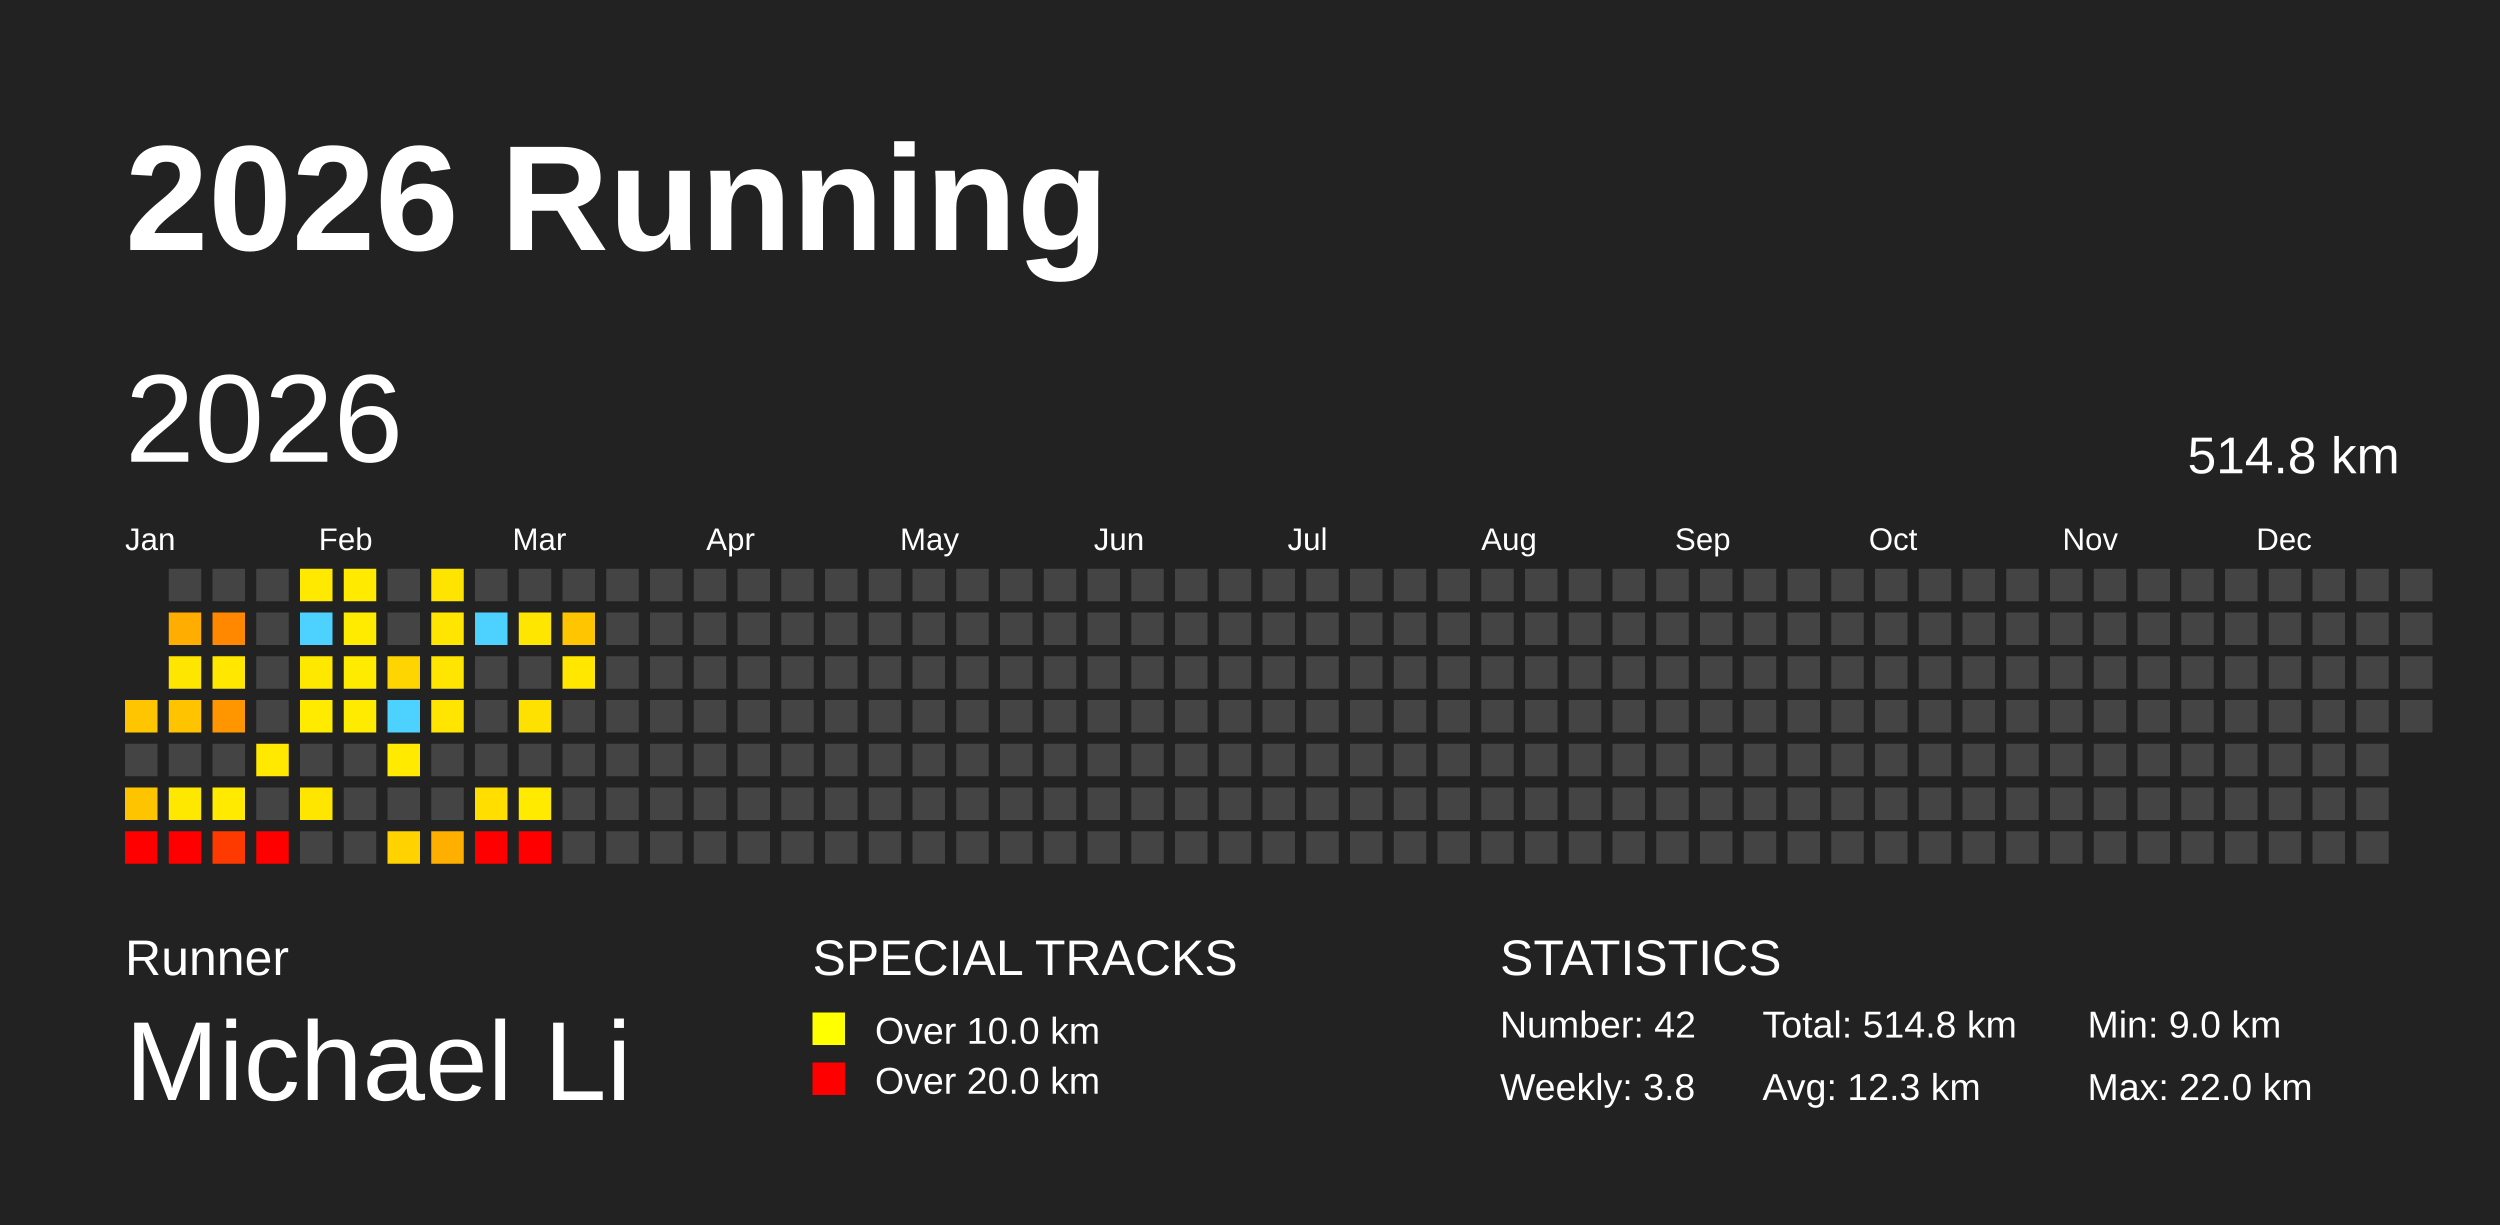
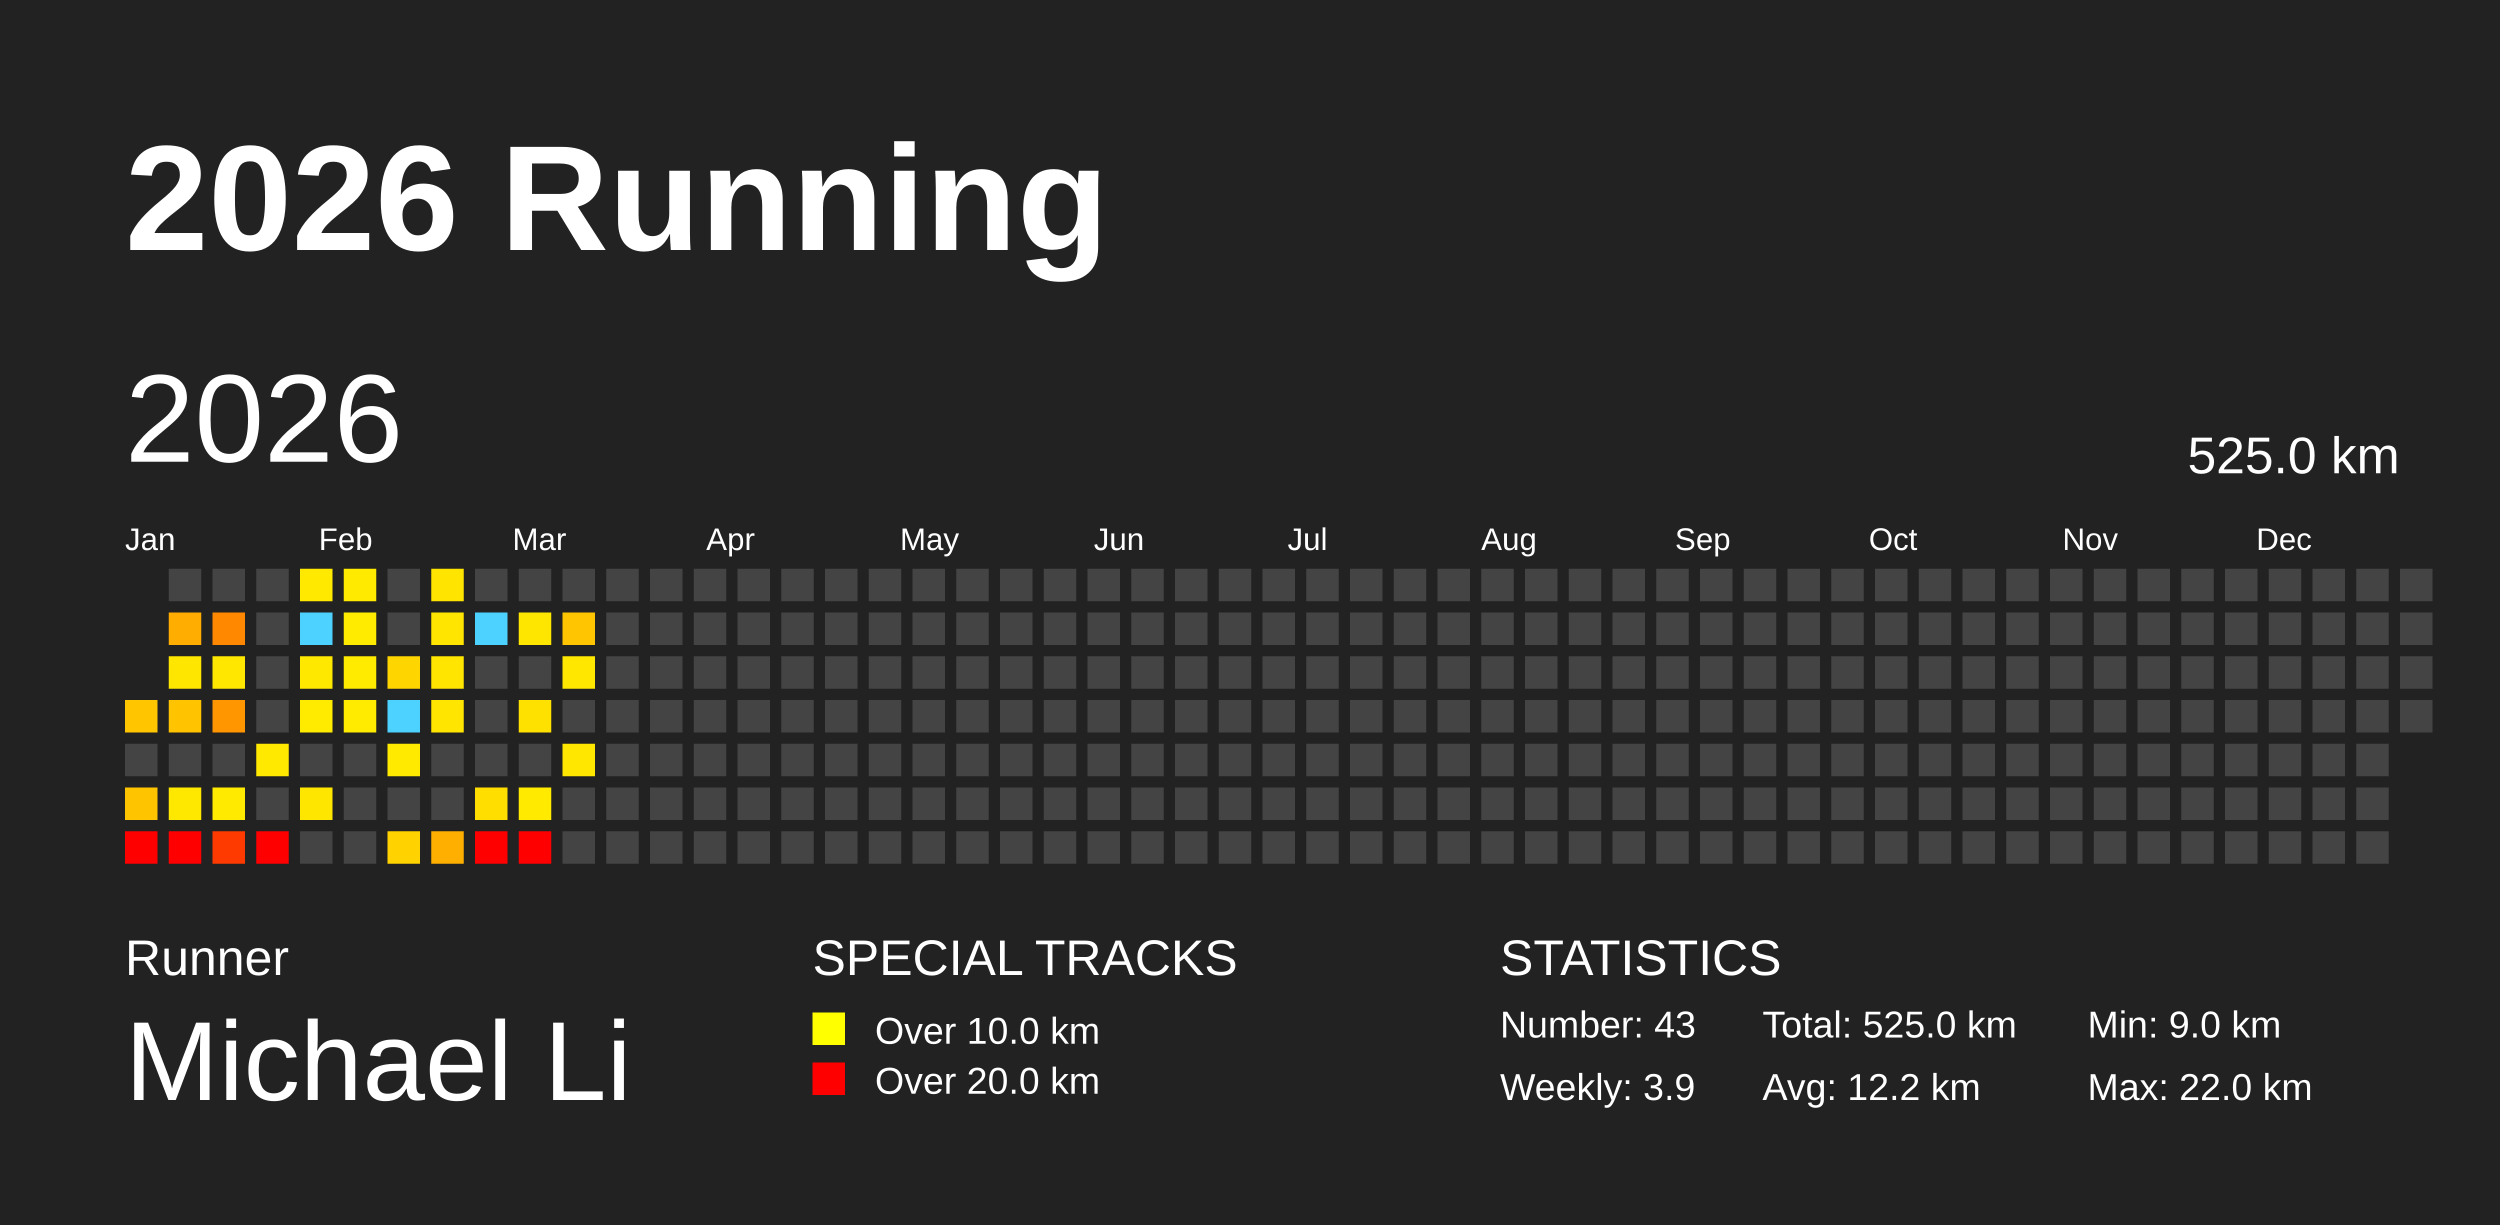
<svg xmlns="http://www.w3.org/2000/svg" baseProfile="full" height="98mm" version="1.1" viewBox="0,0,200,98" width="200mm">
  <defs />
  <rect fill="#222222" height="98" width="200" x="0" y="0" />
  <text fill="#FFFFFF" style="font-size:12px; font-family:Arial; font-weight:bold;" x="10" y="20">2026 Running</text>
  <text fill="#FFFFFF" style="font-size:4px; font-family:Arial" x="10" y="78">Runner</text>
  <text fill="#FFFFFF" style="font-size:9px; font-family:Arial" x="10" y="88">Michael Li</text>
  <text fill="#FFFFFF" style="font-size:4px; font-family:Arial" x="65" y="78">SPECIAL TRACKS</text>
  <rect fill="yellow" height="2.6" width="2.6" x="65" y="81" />
  <text fill="#FFFFFF" style="font-size:3px; font-family:Arial" x="70" y="83.5">Over 10.0 km</text>
  <rect fill="red" height="2.6" width="2.6" x="65" y="85" />
  <text fill="#FFFFFF" style="font-size:3px; font-family:Arial" x="70" y="87.5">Over 20.0 km</text>
  <text fill="#FFFFFF" style="font-size:4px; font-family:Arial" x="120" y="78">STATISTICS</text>
-   <text fill="#FFFFFF" style="font-size:3px; font-family:Arial" x="120" y="83">Number: 42</text>
-   <text fill="#FFFFFF" style="font-size:3px; font-family:Arial" x="120" y="88">Weekly: 3.8</text>
-   <text fill="#FFFFFF" style="font-size:3px; font-family:Arial" x="141" y="83">Total: 514.8 km</text>
-   <text fill="#FFFFFF" style="font-size:3px; font-family:Arial" x="141" y="88">Avg: 12.3 km</text>
+   <text fill="#FFFFFF" style="font-size:3px; font-family:Arial" x="120" y="83">Number: 43</text>
+   <text fill="#FFFFFF" style="font-size:3px; font-family:Arial" x="120" y="88">Weekly: 3.9</text>
+   <text fill="#FFFFFF" style="font-size:3px; font-family:Arial" x="141" y="83">Total: 525.0 km</text>
+   <text fill="#FFFFFF" style="font-size:3px; font-family:Arial" x="141" y="88">Avg: 12.2 km</text>
  <text fill="#FFFFFF" style="font-size:3px; font-family:Arial" x="167" y="83">Min: 9.0 km</text>
  <text fill="#FFFFFF" style="font-size:3px; font-family:Arial" x="167" y="88">Max: 22.0 km</text>
  <text dominant-baseline="hanging" fill="#FFFFFF" style="font-size:10.0px; font-family:Arial;" x="10" y="30">2026</text>
-   <text dominant-baseline="hanging" fill="#FFFFFF" style="font-size:4.125px; font-family:Arial;" x="175" y="35">514.8 km</text>
+   <text dominant-baseline="hanging" fill="#FFFFFF" style="font-size:4.125px; font-family:Arial;" x="175" y="35">525.0 km</text>
  <text fill="#FFFFFF" style="font-size:2.5px; font-family:Arial" x="10.0" y="44">Jan</text>
  <text fill="#FFFFFF" style="font-size:2.5px; font-family:Arial" x="25.5" y="44">Feb</text>
  <text fill="#FFFFFF" style="font-size:2.5px; font-family:Arial" x="41.0" y="44">Mar</text>
  <text fill="#FFFFFF" style="font-size:2.5px; font-family:Arial" x="56.5" y="44">Apr</text>
  <text fill="#FFFFFF" style="font-size:2.5px; font-family:Arial" x="72.0" y="44">May</text>
  <text fill="#FFFFFF" style="font-size:2.5px; font-family:Arial" x="87.5" y="44">Jun</text>
  <text fill="#FFFFFF" style="font-size:2.5px; font-family:Arial" x="103.0" y="44">Jul</text>
  <text fill="#FFFFFF" style="font-size:2.5px; font-family:Arial" x="118.5" y="44">Aug</text>
  <text fill="#FFFFFF" style="font-size:2.5px; font-family:Arial" x="134.0" y="44">Sep</text>
  <text fill="#FFFFFF" style="font-size:2.5px; font-family:Arial" x="149.5" y="44">Oct</text>
  <text fill="#FFFFFF" style="font-size:2.5px; font-family:Arial" x="165.0" y="44">Nov</text>
  <text fill="#FFFFFF" style="font-size:2.5px; font-family:Arial" x="180.5" y="44">Dec</text>
  <rect fill="#ffc600" height="2.6" width="2.6" x="10.0" y="56.0" />
  <rect fill="#444444" height="2.6" width="2.6" x="10.0" y="59.5" />
  <rect fill="#ffc400" height="2.6" width="2.6" x="10.0" y="63.0" />
  <rect fill="red" height="2.6" width="2.6" x="10.0" y="66.5" />
  <rect fill="#444444" height="2.6" width="2.6" x="13.5" y="45.5" />
  <rect fill="#ffad00" height="2.6" width="2.6" x="13.5" y="49.0" />
  <rect fill="#ffe600" height="2.6" width="2.6" x="13.5" y="52.5" />
  <rect fill="#ffc300" height="2.6" width="2.6" x="13.5" y="56.0" />
  <rect fill="#444444" height="2.6" width="2.6" x="13.5" y="59.5" />
  <rect fill="#ffe800" height="2.6" width="2.6" x="13.5" y="63.0" />
  <rect fill="red" height="2.6" width="2.6" x="13.5" y="66.5" />
  <rect fill="#444444" height="2.6" width="2.6" x="17.0" y="45.5" />
  <rect fill="#ff8800" height="2.6" width="2.6" x="17.0" y="49.0" />
  <rect fill="#ffe700" height="2.6" width="2.6" x="17.0" y="52.5" />
  <rect fill="#ff9600" height="2.6" width="2.6" x="17.0" y="56.0" />
  <rect fill="#444444" height="2.6" width="2.6" x="17.0" y="59.5" />
  <rect fill="#ffea00" height="2.6" width="2.6" x="17.0" y="63.0" />
  <rect fill="#ff3a00" height="2.6" width="2.6" x="17.0" y="66.5" />
  <rect fill="#444444" height="2.6" width="2.6" x="20.5" y="45.5" />
  <rect fill="#444444" height="2.6" width="2.6" x="20.5" y="49.0" />
  <rect fill="#444444" height="2.6" width="2.6" x="20.5" y="52.5" />
  <rect fill="#444444" height="2.6" width="2.6" x="20.5" y="56.0" />
  <rect fill="#ffe900" height="2.6" width="2.6" x="20.5" y="59.5" />
  <rect fill="#444444" height="2.6" width="2.6" x="20.5" y="63.0" />
  <rect fill="red" height="2.6" width="2.6" x="20.5" y="66.5" />
  <rect fill="#ffe900" height="2.6" width="2.6" x="24.0" y="45.5" />
  <rect fill="#4dd2ff" height="2.6" width="2.6" x="24.0" y="49.0" />
  <rect fill="#ffe800" height="2.6" width="2.6" x="24.0" y="52.5" />
  <rect fill="#ffeb00" height="2.6" width="2.6" x="24.0" y="56.0" />
  <rect fill="#444444" height="2.6" width="2.6" x="24.0" y="59.5" />
  <rect fill="#ffe600" height="2.6" width="2.6" x="24.0" y="63.0" />
  <rect fill="#444444" height="2.6" width="2.6" x="24.0" y="66.5" />
  <rect fill="#ffea00" height="2.6" width="2.6" x="27.5" y="45.5" />
  <rect fill="#ffeb00" height="2.6" width="2.6" x="27.5" y="49.0" />
  <rect fill="#ffeb00" height="2.6" width="2.6" x="27.5" y="52.5" />
  <rect fill="#ffeb00" height="2.6" width="2.6" x="27.5" y="56.0" />
  <rect fill="#444444" height="2.6" width="2.6" x="27.5" y="59.5" />
  <rect fill="#444444" height="2.6" width="2.6" x="27.5" y="63.0" />
  <rect fill="#444444" height="2.6" width="2.6" x="27.5" y="66.5" />
  <rect fill="#444444" height="2.6" width="2.6" x="31.0" y="45.5" />
  <rect fill="#444444" height="2.6" width="2.6" x="31.0" y="49.0" />
  <rect fill="#ffd500" height="2.6" width="2.6" x="31.0" y="52.5" />
  <rect fill="#4dd2ff" height="2.6" width="2.6" x="31.0" y="56.0" />
  <rect fill="#ffea00" height="2.6" width="2.6" x="31.0" y="59.5" />
  <rect fill="#444444" height="2.6" width="2.6" x="31.0" y="63.0" />
  <rect fill="#ffd200" height="2.6" width="2.6" x="31.0" y="66.5" />
  <rect fill="#ffe400" height="2.6" width="2.6" x="34.5" y="45.5" />
  <rect fill="#ffe500" height="2.6" width="2.6" x="34.5" y="49.0" />
  <rect fill="#ffe500" height="2.6" width="2.6" x="34.5" y="52.5" />
  <rect fill="#ffe500" height="2.6" width="2.6" x="34.5" y="56.0" />
  <rect fill="#444444" height="2.6" width="2.6" x="34.5" y="59.5" />
  <rect fill="#444444" height="2.6" width="2.6" x="34.5" y="63.0" />
  <rect fill="#ffaf00" height="2.6" width="2.6" x="34.5" y="66.5" />
  <rect fill="#444444" height="2.6" width="2.6" x="38.0" y="45.5" />
  <rect fill="#4dd2ff" height="2.6" width="2.6" x="38.0" y="49.0" />
  <rect fill="#444444" height="2.6" width="2.6" x="38.0" y="52.5" />
  <rect fill="#444444" height="2.6" width="2.6" x="38.0" y="56.0" />
  <rect fill="#444444" height="2.6" width="2.6" x="38.0" y="59.5" />
  <rect fill="#ffde00" height="2.6" width="2.6" x="38.0" y="63.0" />
  <rect fill="red" height="2.6" width="2.6" x="38.0" y="66.5" />
  <rect fill="#444444" height="2.6" width="2.6" x="41.5" y="45.5" />
  <rect fill="#ffe600" height="2.6" width="2.6" x="41.5" y="49.0" />
  <rect fill="#444444" height="2.6" width="2.6" x="41.5" y="52.5" />
  <rect fill="#ffe100" height="2.6" width="2.6" x="41.5" y="56.0" />
  <rect fill="#444444" height="2.6" width="2.6" x="41.5" y="59.5" />
  <rect fill="#ffea00" height="2.6" width="2.6" x="41.5" y="63.0" />
  <rect fill="red" height="2.6" width="2.6" x="41.5" y="66.5" />
  <rect fill="#444444" height="2.6" width="2.6" x="45.0" y="45.5" />
  <rect fill="#ffc500" height="2.6" width="2.6" x="45.0" y="49.0" />
  <rect fill="#ffe700" height="2.6" width="2.6" x="45.0" y="52.5" />
  <rect fill="#444444" height="2.6" width="2.6" x="45.0" y="56.0" />
-   <rect fill="#444444" height="2.6" width="2.6" x="45.0" y="59.5" />
+   <rect fill="#ffe700" height="2.6" width="2.6" x="45.0" y="59.5" />
  <rect fill="#444444" height="2.6" width="2.6" x="45.0" y="63.0" />
  <rect fill="#444444" height="2.6" width="2.6" x="45.0" y="66.5" />
  <rect fill="#444444" height="2.6" width="2.6" x="48.5" y="45.5" />
  <rect fill="#444444" height="2.6" width="2.6" x="48.5" y="49.0" />
  <rect fill="#444444" height="2.6" width="2.6" x="48.5" y="52.5" />
  <rect fill="#444444" height="2.6" width="2.6" x="48.5" y="56.0" />
  <rect fill="#444444" height="2.6" width="2.6" x="48.5" y="59.5" />
  <rect fill="#444444" height="2.6" width="2.6" x="48.5" y="63.0" />
  <rect fill="#444444" height="2.6" width="2.6" x="48.5" y="66.5" />
  <rect fill="#444444" height="2.6" width="2.6" x="52.0" y="45.5" />
  <rect fill="#444444" height="2.6" width="2.6" x="52.0" y="49.0" />
  <rect fill="#444444" height="2.6" width="2.6" x="52.0" y="52.5" />
  <rect fill="#444444" height="2.6" width="2.6" x="52.0" y="56.0" />
  <rect fill="#444444" height="2.6" width="2.6" x="52.0" y="59.5" />
  <rect fill="#444444" height="2.6" width="2.6" x="52.0" y="63.0" />
  <rect fill="#444444" height="2.6" width="2.6" x="52.0" y="66.5" />
  <rect fill="#444444" height="2.6" width="2.6" x="55.5" y="45.5" />
  <rect fill="#444444" height="2.6" width="2.6" x="55.5" y="49.0" />
  <rect fill="#444444" height="2.6" width="2.6" x="55.5" y="52.5" />
  <rect fill="#444444" height="2.6" width="2.6" x="55.5" y="56.0" />
  <rect fill="#444444" height="2.6" width="2.6" x="55.5" y="59.5" />
  <rect fill="#444444" height="2.6" width="2.6" x="55.5" y="63.0" />
  <rect fill="#444444" height="2.6" width="2.6" x="55.5" y="66.5" />
  <rect fill="#444444" height="2.6" width="2.6" x="59.0" y="45.5" />
  <rect fill="#444444" height="2.6" width="2.6" x="59.0" y="49.0" />
  <rect fill="#444444" height="2.6" width="2.6" x="59.0" y="52.5" />
  <rect fill="#444444" height="2.6" width="2.6" x="59.0" y="56.0" />
  <rect fill="#444444" height="2.6" width="2.6" x="59.0" y="59.5" />
  <rect fill="#444444" height="2.6" width="2.6" x="59.0" y="63.0" />
  <rect fill="#444444" height="2.6" width="2.6" x="59.0" y="66.5" />
  <rect fill="#444444" height="2.6" width="2.6" x="62.5" y="45.5" />
  <rect fill="#444444" height="2.6" width="2.6" x="62.5" y="49.0" />
  <rect fill="#444444" height="2.6" width="2.6" x="62.5" y="52.5" />
  <rect fill="#444444" height="2.6" width="2.6" x="62.5" y="56.0" />
  <rect fill="#444444" height="2.6" width="2.6" x="62.5" y="59.5" />
  <rect fill="#444444" height="2.6" width="2.6" x="62.5" y="63.0" />
  <rect fill="#444444" height="2.6" width="2.6" x="62.5" y="66.5" />
  <rect fill="#444444" height="2.6" width="2.6" x="66.0" y="45.5" />
  <rect fill="#444444" height="2.6" width="2.6" x="66.0" y="49.0" />
  <rect fill="#444444" height="2.6" width="2.6" x="66.0" y="52.5" />
  <rect fill="#444444" height="2.6" width="2.6" x="66.0" y="56.0" />
  <rect fill="#444444" height="2.6" width="2.6" x="66.0" y="59.5" />
  <rect fill="#444444" height="2.6" width="2.6" x="66.0" y="63.0" />
  <rect fill="#444444" height="2.6" width="2.6" x="66.0" y="66.5" />
  <rect fill="#444444" height="2.6" width="2.6" x="69.5" y="45.5" />
  <rect fill="#444444" height="2.6" width="2.6" x="69.5" y="49.0" />
  <rect fill="#444444" height="2.6" width="2.6" x="69.5" y="52.5" />
  <rect fill="#444444" height="2.6" width="2.6" x="69.5" y="56.0" />
  <rect fill="#444444" height="2.6" width="2.6" x="69.5" y="59.5" />
  <rect fill="#444444" height="2.6" width="2.6" x="69.5" y="63.0" />
  <rect fill="#444444" height="2.6" width="2.6" x="69.5" y="66.5" />
  <rect fill="#444444" height="2.6" width="2.6" x="73.0" y="45.5" />
  <rect fill="#444444" height="2.6" width="2.6" x="73.0" y="49.0" />
  <rect fill="#444444" height="2.6" width="2.6" x="73.0" y="52.5" />
  <rect fill="#444444" height="2.6" width="2.6" x="73.0" y="56.0" />
  <rect fill="#444444" height="2.6" width="2.6" x="73.0" y="59.5" />
  <rect fill="#444444" height="2.6" width="2.6" x="73.0" y="63.0" />
  <rect fill="#444444" height="2.6" width="2.6" x="73.0" y="66.5" />
  <rect fill="#444444" height="2.6" width="2.6" x="76.5" y="45.5" />
  <rect fill="#444444" height="2.6" width="2.6" x="76.5" y="49.0" />
  <rect fill="#444444" height="2.6" width="2.6" x="76.5" y="52.5" />
  <rect fill="#444444" height="2.6" width="2.6" x="76.5" y="56.0" />
  <rect fill="#444444" height="2.6" width="2.6" x="76.5" y="59.5" />
  <rect fill="#444444" height="2.6" width="2.6" x="76.5" y="63.0" />
  <rect fill="#444444" height="2.6" width="2.6" x="76.5" y="66.5" />
  <rect fill="#444444" height="2.6" width="2.6" x="80.0" y="45.5" />
  <rect fill="#444444" height="2.6" width="2.6" x="80.0" y="49.0" />
  <rect fill="#444444" height="2.6" width="2.6" x="80.0" y="52.5" />
  <rect fill="#444444" height="2.6" width="2.6" x="80.0" y="56.0" />
  <rect fill="#444444" height="2.6" width="2.6" x="80.0" y="59.5" />
  <rect fill="#444444" height="2.6" width="2.6" x="80.0" y="63.0" />
  <rect fill="#444444" height="2.6" width="2.6" x="80.0" y="66.5" />
  <rect fill="#444444" height="2.6" width="2.6" x="83.5" y="45.5" />
  <rect fill="#444444" height="2.6" width="2.6" x="83.5" y="49.0" />
  <rect fill="#444444" height="2.6" width="2.6" x="83.5" y="52.5" />
  <rect fill="#444444" height="2.6" width="2.6" x="83.5" y="56.0" />
  <rect fill="#444444" height="2.6" width="2.6" x="83.5" y="59.5" />
  <rect fill="#444444" height="2.6" width="2.6" x="83.5" y="63.0" />
  <rect fill="#444444" height="2.6" width="2.6" x="83.5" y="66.5" />
  <rect fill="#444444" height="2.6" width="2.6" x="87.0" y="45.5" />
  <rect fill="#444444" height="2.6" width="2.6" x="87.0" y="49.0" />
  <rect fill="#444444" height="2.6" width="2.6" x="87.0" y="52.5" />
  <rect fill="#444444" height="2.6" width="2.6" x="87.0" y="56.0" />
  <rect fill="#444444" height="2.6" width="2.6" x="87.0" y="59.5" />
  <rect fill="#444444" height="2.6" width="2.6" x="87.0" y="63.0" />
  <rect fill="#444444" height="2.6" width="2.6" x="87.0" y="66.5" />
  <rect fill="#444444" height="2.6" width="2.6" x="90.5" y="45.5" />
  <rect fill="#444444" height="2.6" width="2.6" x="90.5" y="49.0" />
  <rect fill="#444444" height="2.6" width="2.6" x="90.5" y="52.5" />
  <rect fill="#444444" height="2.6" width="2.6" x="90.5" y="56.0" />
  <rect fill="#444444" height="2.6" width="2.6" x="90.5" y="59.5" />
  <rect fill="#444444" height="2.6" width="2.6" x="90.5" y="63.0" />
  <rect fill="#444444" height="2.6" width="2.6" x="90.5" y="66.5" />
  <rect fill="#444444" height="2.6" width="2.6" x="94.0" y="45.5" />
  <rect fill="#444444" height="2.6" width="2.6" x="94.0" y="49.0" />
  <rect fill="#444444" height="2.6" width="2.6" x="94.0" y="52.5" />
  <rect fill="#444444" height="2.6" width="2.6" x="94.0" y="56.0" />
  <rect fill="#444444" height="2.6" width="2.6" x="94.0" y="59.5" />
  <rect fill="#444444" height="2.6" width="2.6" x="94.0" y="63.0" />
  <rect fill="#444444" height="2.6" width="2.6" x="94.0" y="66.5" />
  <rect fill="#444444" height="2.6" width="2.6" x="97.5" y="45.5" />
  <rect fill="#444444" height="2.6" width="2.6" x="97.5" y="49.0" />
  <rect fill="#444444" height="2.6" width="2.6" x="97.5" y="52.5" />
  <rect fill="#444444" height="2.6" width="2.6" x="97.5" y="56.0" />
  <rect fill="#444444" height="2.6" width="2.6" x="97.5" y="59.5" />
  <rect fill="#444444" height="2.6" width="2.6" x="97.5" y="63.0" />
  <rect fill="#444444" height="2.6" width="2.6" x="97.5" y="66.5" />
  <rect fill="#444444" height="2.6" width="2.6" x="101.0" y="45.5" />
  <rect fill="#444444" height="2.6" width="2.6" x="101.0" y="49.0" />
  <rect fill="#444444" height="2.6" width="2.6" x="101.0" y="52.5" />
  <rect fill="#444444" height="2.6" width="2.6" x="101.0" y="56.0" />
  <rect fill="#444444" height="2.6" width="2.6" x="101.0" y="59.5" />
  <rect fill="#444444" height="2.6" width="2.6" x="101.0" y="63.0" />
  <rect fill="#444444" height="2.6" width="2.6" x="101.0" y="66.5" />
  <rect fill="#444444" height="2.6" width="2.6" x="104.5" y="45.5" />
  <rect fill="#444444" height="2.6" width="2.6" x="104.5" y="49.0" />
  <rect fill="#444444" height="2.6" width="2.6" x="104.5" y="52.5" />
  <rect fill="#444444" height="2.6" width="2.6" x="104.5" y="56.0" />
  <rect fill="#444444" height="2.6" width="2.6" x="104.5" y="59.5" />
  <rect fill="#444444" height="2.6" width="2.6" x="104.5" y="63.0" />
  <rect fill="#444444" height="2.6" width="2.6" x="104.5" y="66.5" />
  <rect fill="#444444" height="2.6" width="2.6" x="108.0" y="45.5" />
  <rect fill="#444444" height="2.6" width="2.6" x="108.0" y="49.0" />
  <rect fill="#444444" height="2.6" width="2.6" x="108.0" y="52.5" />
  <rect fill="#444444" height="2.6" width="2.6" x="108.0" y="56.0" />
  <rect fill="#444444" height="2.6" width="2.6" x="108.0" y="59.5" />
  <rect fill="#444444" height="2.6" width="2.6" x="108.0" y="63.0" />
  <rect fill="#444444" height="2.6" width="2.6" x="108.0" y="66.5" />
  <rect fill="#444444" height="2.6" width="2.6" x="111.5" y="45.5" />
  <rect fill="#444444" height="2.6" width="2.6" x="111.5" y="49.0" />
  <rect fill="#444444" height="2.6" width="2.6" x="111.5" y="52.5" />
  <rect fill="#444444" height="2.6" width="2.6" x="111.5" y="56.0" />
  <rect fill="#444444" height="2.6" width="2.6" x="111.5" y="59.5" />
  <rect fill="#444444" height="2.6" width="2.6" x="111.5" y="63.0" />
  <rect fill="#444444" height="2.6" width="2.6" x="111.5" y="66.5" />
  <rect fill="#444444" height="2.6" width="2.6" x="115.0" y="45.5" />
  <rect fill="#444444" height="2.6" width="2.6" x="115.0" y="49.0" />
  <rect fill="#444444" height="2.6" width="2.6" x="115.0" y="52.5" />
  <rect fill="#444444" height="2.6" width="2.6" x="115.0" y="56.0" />
  <rect fill="#444444" height="2.6" width="2.6" x="115.0" y="59.5" />
  <rect fill="#444444" height="2.6" width="2.6" x="115.0" y="63.0" />
  <rect fill="#444444" height="2.6" width="2.6" x="115.0" y="66.5" />
  <rect fill="#444444" height="2.6" width="2.6" x="118.5" y="45.5" />
  <rect fill="#444444" height="2.6" width="2.6" x="118.5" y="49.0" />
  <rect fill="#444444" height="2.6" width="2.6" x="118.5" y="52.5" />
  <rect fill="#444444" height="2.6" width="2.6" x="118.5" y="56.0" />
  <rect fill="#444444" height="2.6" width="2.6" x="118.5" y="59.5" />
  <rect fill="#444444" height="2.6" width="2.6" x="118.5" y="63.0" />
  <rect fill="#444444" height="2.6" width="2.6" x="118.5" y="66.5" />
  <rect fill="#444444" height="2.6" width="2.6" x="122.0" y="45.5" />
  <rect fill="#444444" height="2.6" width="2.6" x="122.0" y="49.0" />
  <rect fill="#444444" height="2.6" width="2.6" x="122.0" y="52.5" />
  <rect fill="#444444" height="2.6" width="2.6" x="122.0" y="56.0" />
  <rect fill="#444444" height="2.6" width="2.6" x="122.0" y="59.5" />
  <rect fill="#444444" height="2.6" width="2.6" x="122.0" y="63.0" />
  <rect fill="#444444" height="2.6" width="2.6" x="122.0" y="66.5" />
  <rect fill="#444444" height="2.6" width="2.6" x="125.5" y="45.5" />
  <rect fill="#444444" height="2.6" width="2.6" x="125.5" y="49.0" />
  <rect fill="#444444" height="2.6" width="2.6" x="125.5" y="52.5" />
  <rect fill="#444444" height="2.6" width="2.6" x="125.5" y="56.0" />
  <rect fill="#444444" height="2.6" width="2.6" x="125.5" y="59.5" />
  <rect fill="#444444" height="2.6" width="2.6" x="125.5" y="63.0" />
  <rect fill="#444444" height="2.6" width="2.6" x="125.5" y="66.5" />
  <rect fill="#444444" height="2.6" width="2.6" x="129.0" y="45.5" />
  <rect fill="#444444" height="2.6" width="2.6" x="129.0" y="49.0" />
  <rect fill="#444444" height="2.6" width="2.6" x="129.0" y="52.5" />
  <rect fill="#444444" height="2.6" width="2.6" x="129.0" y="56.0" />
  <rect fill="#444444" height="2.6" width="2.6" x="129.0" y="59.5" />
  <rect fill="#444444" height="2.6" width="2.6" x="129.0" y="63.0" />
  <rect fill="#444444" height="2.6" width="2.6" x="129.0" y="66.5" />
  <rect fill="#444444" height="2.6" width="2.6" x="132.5" y="45.5" />
  <rect fill="#444444" height="2.6" width="2.6" x="132.5" y="49.0" />
  <rect fill="#444444" height="2.6" width="2.6" x="132.5" y="52.5" />
  <rect fill="#444444" height="2.6" width="2.6" x="132.5" y="56.0" />
  <rect fill="#444444" height="2.6" width="2.6" x="132.5" y="59.5" />
  <rect fill="#444444" height="2.6" width="2.6" x="132.5" y="63.0" />
  <rect fill="#444444" height="2.6" width="2.6" x="132.5" y="66.5" />
  <rect fill="#444444" height="2.6" width="2.6" x="136.0" y="45.5" />
  <rect fill="#444444" height="2.6" width="2.6" x="136.0" y="49.0" />
  <rect fill="#444444" height="2.6" width="2.6" x="136.0" y="52.5" />
  <rect fill="#444444" height="2.6" width="2.6" x="136.0" y="56.0" />
  <rect fill="#444444" height="2.6" width="2.6" x="136.0" y="59.5" />
  <rect fill="#444444" height="2.6" width="2.6" x="136.0" y="63.0" />
  <rect fill="#444444" height="2.6" width="2.6" x="136.0" y="66.5" />
  <rect fill="#444444" height="2.6" width="2.6" x="139.5" y="45.5" />
  <rect fill="#444444" height="2.6" width="2.6" x="139.5" y="49.0" />
  <rect fill="#444444" height="2.6" width="2.6" x="139.5" y="52.5" />
  <rect fill="#444444" height="2.6" width="2.6" x="139.5" y="56.0" />
  <rect fill="#444444" height="2.6" width="2.6" x="139.5" y="59.5" />
  <rect fill="#444444" height="2.6" width="2.6" x="139.5" y="63.0" />
  <rect fill="#444444" height="2.6" width="2.6" x="139.5" y="66.5" />
  <rect fill="#444444" height="2.6" width="2.6" x="143.0" y="45.5" />
  <rect fill="#444444" height="2.6" width="2.6" x="143.0" y="49.0" />
  <rect fill="#444444" height="2.6" width="2.6" x="143.0" y="52.5" />
  <rect fill="#444444" height="2.6" width="2.6" x="143.0" y="56.0" />
  <rect fill="#444444" height="2.6" width="2.6" x="143.0" y="59.5" />
  <rect fill="#444444" height="2.6" width="2.6" x="143.0" y="63.0" />
  <rect fill="#444444" height="2.6" width="2.6" x="143.0" y="66.5" />
  <rect fill="#444444" height="2.6" width="2.6" x="146.5" y="45.5" />
  <rect fill="#444444" height="2.6" width="2.6" x="146.5" y="49.0" />
  <rect fill="#444444" height="2.6" width="2.6" x="146.5" y="52.5" />
  <rect fill="#444444" height="2.6" width="2.6" x="146.5" y="56.0" />
  <rect fill="#444444" height="2.6" width="2.6" x="146.5" y="59.5" />
  <rect fill="#444444" height="2.6" width="2.6" x="146.5" y="63.0" />
  <rect fill="#444444" height="2.6" width="2.6" x="146.5" y="66.5" />
  <rect fill="#444444" height="2.6" width="2.6" x="150.0" y="45.5" />
  <rect fill="#444444" height="2.6" width="2.6" x="150.0" y="49.0" />
  <rect fill="#444444" height="2.6" width="2.6" x="150.0" y="52.5" />
  <rect fill="#444444" height="2.6" width="2.6" x="150.0" y="56.0" />
  <rect fill="#444444" height="2.6" width="2.6" x="150.0" y="59.5" />
  <rect fill="#444444" height="2.6" width="2.6" x="150.0" y="63.0" />
  <rect fill="#444444" height="2.6" width="2.6" x="150.0" y="66.5" />
  <rect fill="#444444" height="2.6" width="2.6" x="153.5" y="45.5" />
  <rect fill="#444444" height="2.6" width="2.6" x="153.5" y="49.0" />
  <rect fill="#444444" height="2.6" width="2.6" x="153.5" y="52.5" />
  <rect fill="#444444" height="2.6" width="2.6" x="153.5" y="56.0" />
  <rect fill="#444444" height="2.6" width="2.6" x="153.5" y="59.5" />
  <rect fill="#444444" height="2.6" width="2.6" x="153.5" y="63.0" />
  <rect fill="#444444" height="2.6" width="2.6" x="153.5" y="66.5" />
  <rect fill="#444444" height="2.6" width="2.6" x="157.0" y="45.5" />
  <rect fill="#444444" height="2.6" width="2.6" x="157.0" y="49.0" />
  <rect fill="#444444" height="2.6" width="2.6" x="157.0" y="52.5" />
  <rect fill="#444444" height="2.6" width="2.6" x="157.0" y="56.0" />
  <rect fill="#444444" height="2.6" width="2.6" x="157.0" y="59.5" />
  <rect fill="#444444" height="2.6" width="2.6" x="157.0" y="63.0" />
  <rect fill="#444444" height="2.6" width="2.6" x="157.0" y="66.5" />
  <rect fill="#444444" height="2.6" width="2.6" x="160.5" y="45.5" />
  <rect fill="#444444" height="2.6" width="2.6" x="160.5" y="49.0" />
  <rect fill="#444444" height="2.6" width="2.6" x="160.5" y="52.5" />
  <rect fill="#444444" height="2.6" width="2.6" x="160.5" y="56.0" />
  <rect fill="#444444" height="2.6" width="2.6" x="160.5" y="59.5" />
  <rect fill="#444444" height="2.6" width="2.6" x="160.5" y="63.0" />
  <rect fill="#444444" height="2.6" width="2.6" x="160.5" y="66.5" />
  <rect fill="#444444" height="2.6" width="2.6" x="164.0" y="45.5" />
  <rect fill="#444444" height="2.6" width="2.6" x="164.0" y="49.0" />
  <rect fill="#444444" height="2.6" width="2.6" x="164.0" y="52.5" />
  <rect fill="#444444" height="2.6" width="2.6" x="164.0" y="56.0" />
  <rect fill="#444444" height="2.6" width="2.6" x="164.0" y="59.5" />
  <rect fill="#444444" height="2.6" width="2.6" x="164.0" y="63.0" />
  <rect fill="#444444" height="2.6" width="2.6" x="164.0" y="66.5" />
  <rect fill="#444444" height="2.6" width="2.6" x="167.5" y="45.5" />
  <rect fill="#444444" height="2.6" width="2.6" x="167.5" y="49.0" />
  <rect fill="#444444" height="2.6" width="2.6" x="167.5" y="52.5" />
  <rect fill="#444444" height="2.6" width="2.6" x="167.5" y="56.0" />
  <rect fill="#444444" height="2.6" width="2.6" x="167.5" y="59.5" />
  <rect fill="#444444" height="2.6" width="2.6" x="167.5" y="63.0" />
  <rect fill="#444444" height="2.6" width="2.6" x="167.5" y="66.5" />
  <rect fill="#444444" height="2.6" width="2.6" x="171.0" y="45.5" />
  <rect fill="#444444" height="2.6" width="2.6" x="171.0" y="49.0" />
  <rect fill="#444444" height="2.6" width="2.6" x="171.0" y="52.5" />
  <rect fill="#444444" height="2.6" width="2.6" x="171.0" y="56.0" />
  <rect fill="#444444" height="2.6" width="2.6" x="171.0" y="59.5" />
  <rect fill="#444444" height="2.6" width="2.6" x="171.0" y="63.0" />
  <rect fill="#444444" height="2.6" width="2.6" x="171.0" y="66.5" />
  <rect fill="#444444" height="2.6" width="2.6" x="174.5" y="45.5" />
  <rect fill="#444444" height="2.6" width="2.6" x="174.5" y="49.0" />
  <rect fill="#444444" height="2.6" width="2.6" x="174.5" y="52.5" />
  <rect fill="#444444" height="2.6" width="2.6" x="174.5" y="56.0" />
  <rect fill="#444444" height="2.6" width="2.6" x="174.5" y="59.5" />
  <rect fill="#444444" height="2.6" width="2.6" x="174.5" y="63.0" />
  <rect fill="#444444" height="2.6" width="2.6" x="174.5" y="66.5" />
  <rect fill="#444444" height="2.6" width="2.6" x="178.0" y="45.5" />
  <rect fill="#444444" height="2.6" width="2.6" x="178.0" y="49.0" />
  <rect fill="#444444" height="2.6" width="2.6" x="178.0" y="52.5" />
  <rect fill="#444444" height="2.6" width="2.6" x="178.0" y="56.0" />
  <rect fill="#444444" height="2.6" width="2.6" x="178.0" y="59.5" />
  <rect fill="#444444" height="2.6" width="2.6" x="178.0" y="63.0" />
  <rect fill="#444444" height="2.6" width="2.6" x="178.0" y="66.5" />
  <rect fill="#444444" height="2.6" width="2.6" x="181.5" y="45.5" />
  <rect fill="#444444" height="2.6" width="2.6" x="181.5" y="49.0" />
  <rect fill="#444444" height="2.6" width="2.6" x="181.5" y="52.5" />
  <rect fill="#444444" height="2.6" width="2.6" x="181.5" y="56.0" />
  <rect fill="#444444" height="2.6" width="2.6" x="181.5" y="59.5" />
  <rect fill="#444444" height="2.6" width="2.6" x="181.5" y="63.0" />
  <rect fill="#444444" height="2.6" width="2.6" x="181.5" y="66.5" />
  <rect fill="#444444" height="2.6" width="2.6" x="185.0" y="45.5" />
  <rect fill="#444444" height="2.6" width="2.6" x="185.0" y="49.0" />
  <rect fill="#444444" height="2.6" width="2.6" x="185.0" y="52.5" />
  <rect fill="#444444" height="2.6" width="2.6" x="185.0" y="56.0" />
  <rect fill="#444444" height="2.6" width="2.6" x="185.0" y="59.5" />
  <rect fill="#444444" height="2.6" width="2.6" x="185.0" y="63.0" />
  <rect fill="#444444" height="2.6" width="2.6" x="185.0" y="66.5" />
  <rect fill="#444444" height="2.6" width="2.6" x="188.5" y="45.5" />
  <rect fill="#444444" height="2.6" width="2.6" x="188.5" y="49.0" />
  <rect fill="#444444" height="2.6" width="2.6" x="188.5" y="52.5" />
  <rect fill="#444444" height="2.6" width="2.6" x="188.5" y="56.0" />
  <rect fill="#444444" height="2.6" width="2.6" x="188.5" y="59.5" />
  <rect fill="#444444" height="2.6" width="2.6" x="188.5" y="63.0" />
  <rect fill="#444444" height="2.6" width="2.6" x="188.5" y="66.5" />
  <rect fill="#444444" height="2.6" width="2.6" x="192.0" y="45.5" />
  <rect fill="#444444" height="2.6" width="2.6" x="192.0" y="49.0" />
  <rect fill="#444444" height="2.6" width="2.6" x="192.0" y="52.5" />
  <rect fill="#444444" height="2.6" width="2.6" x="192.0" y="56.0" />
</svg>
